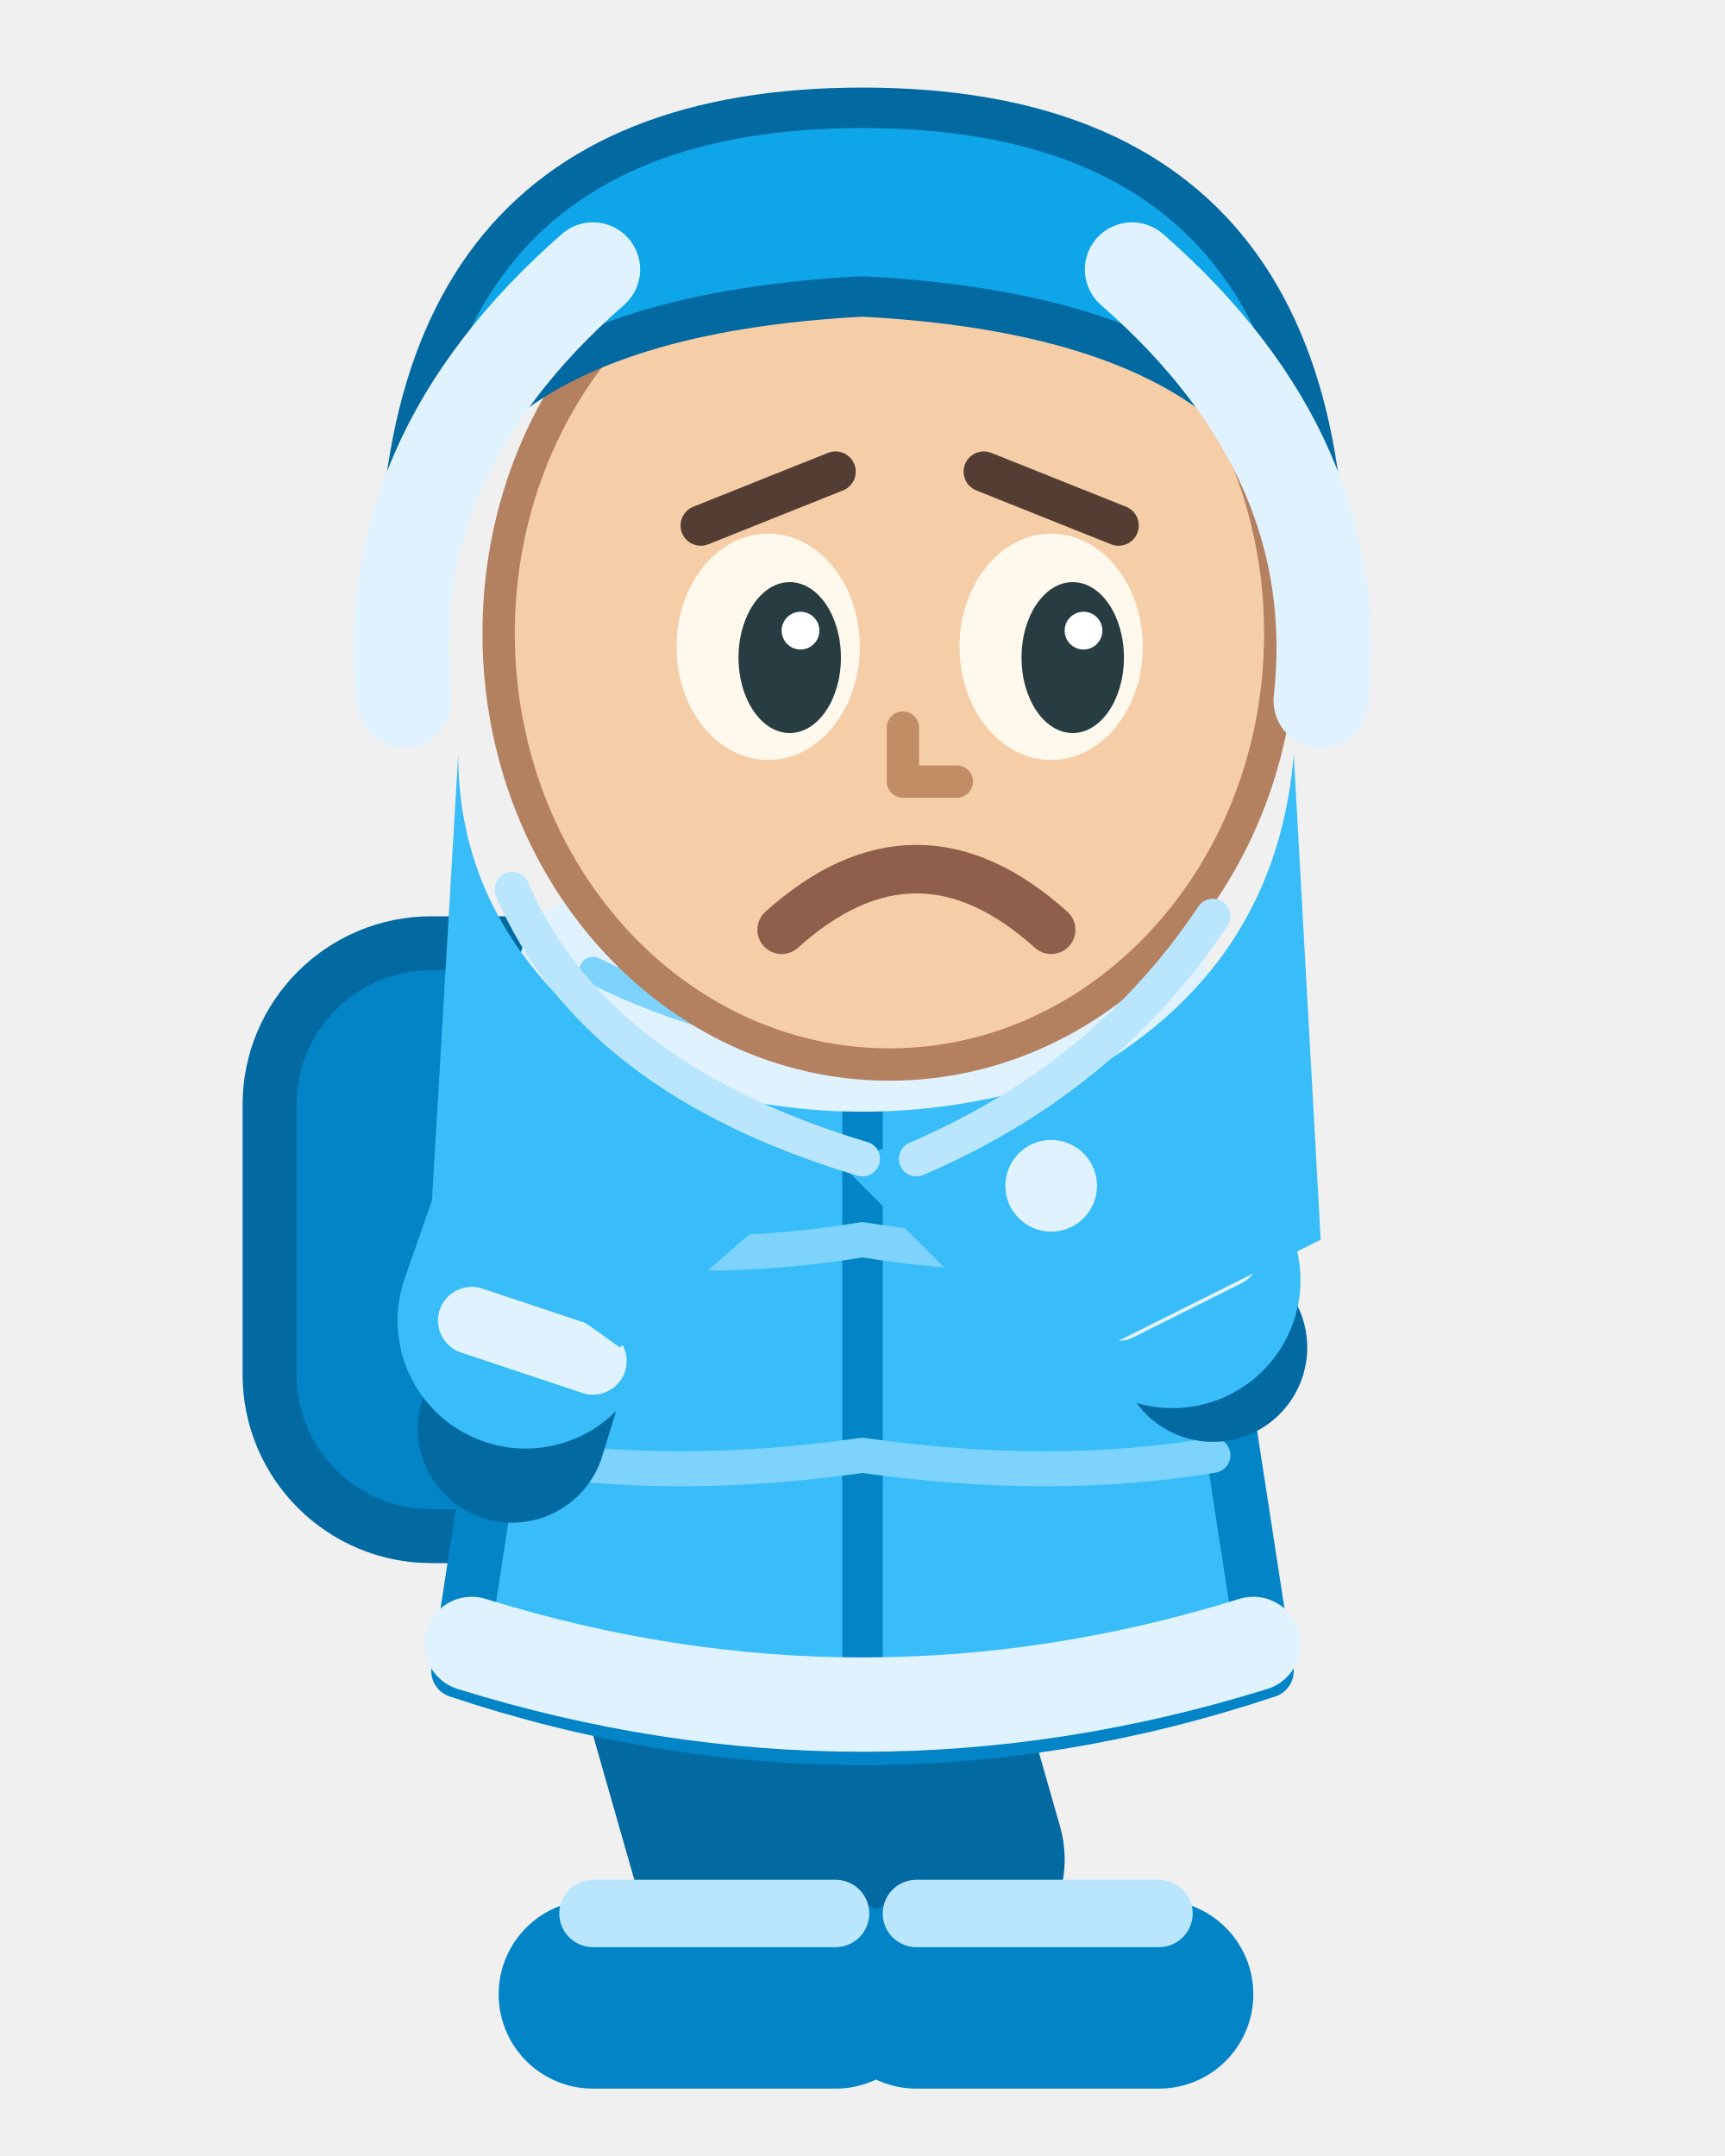
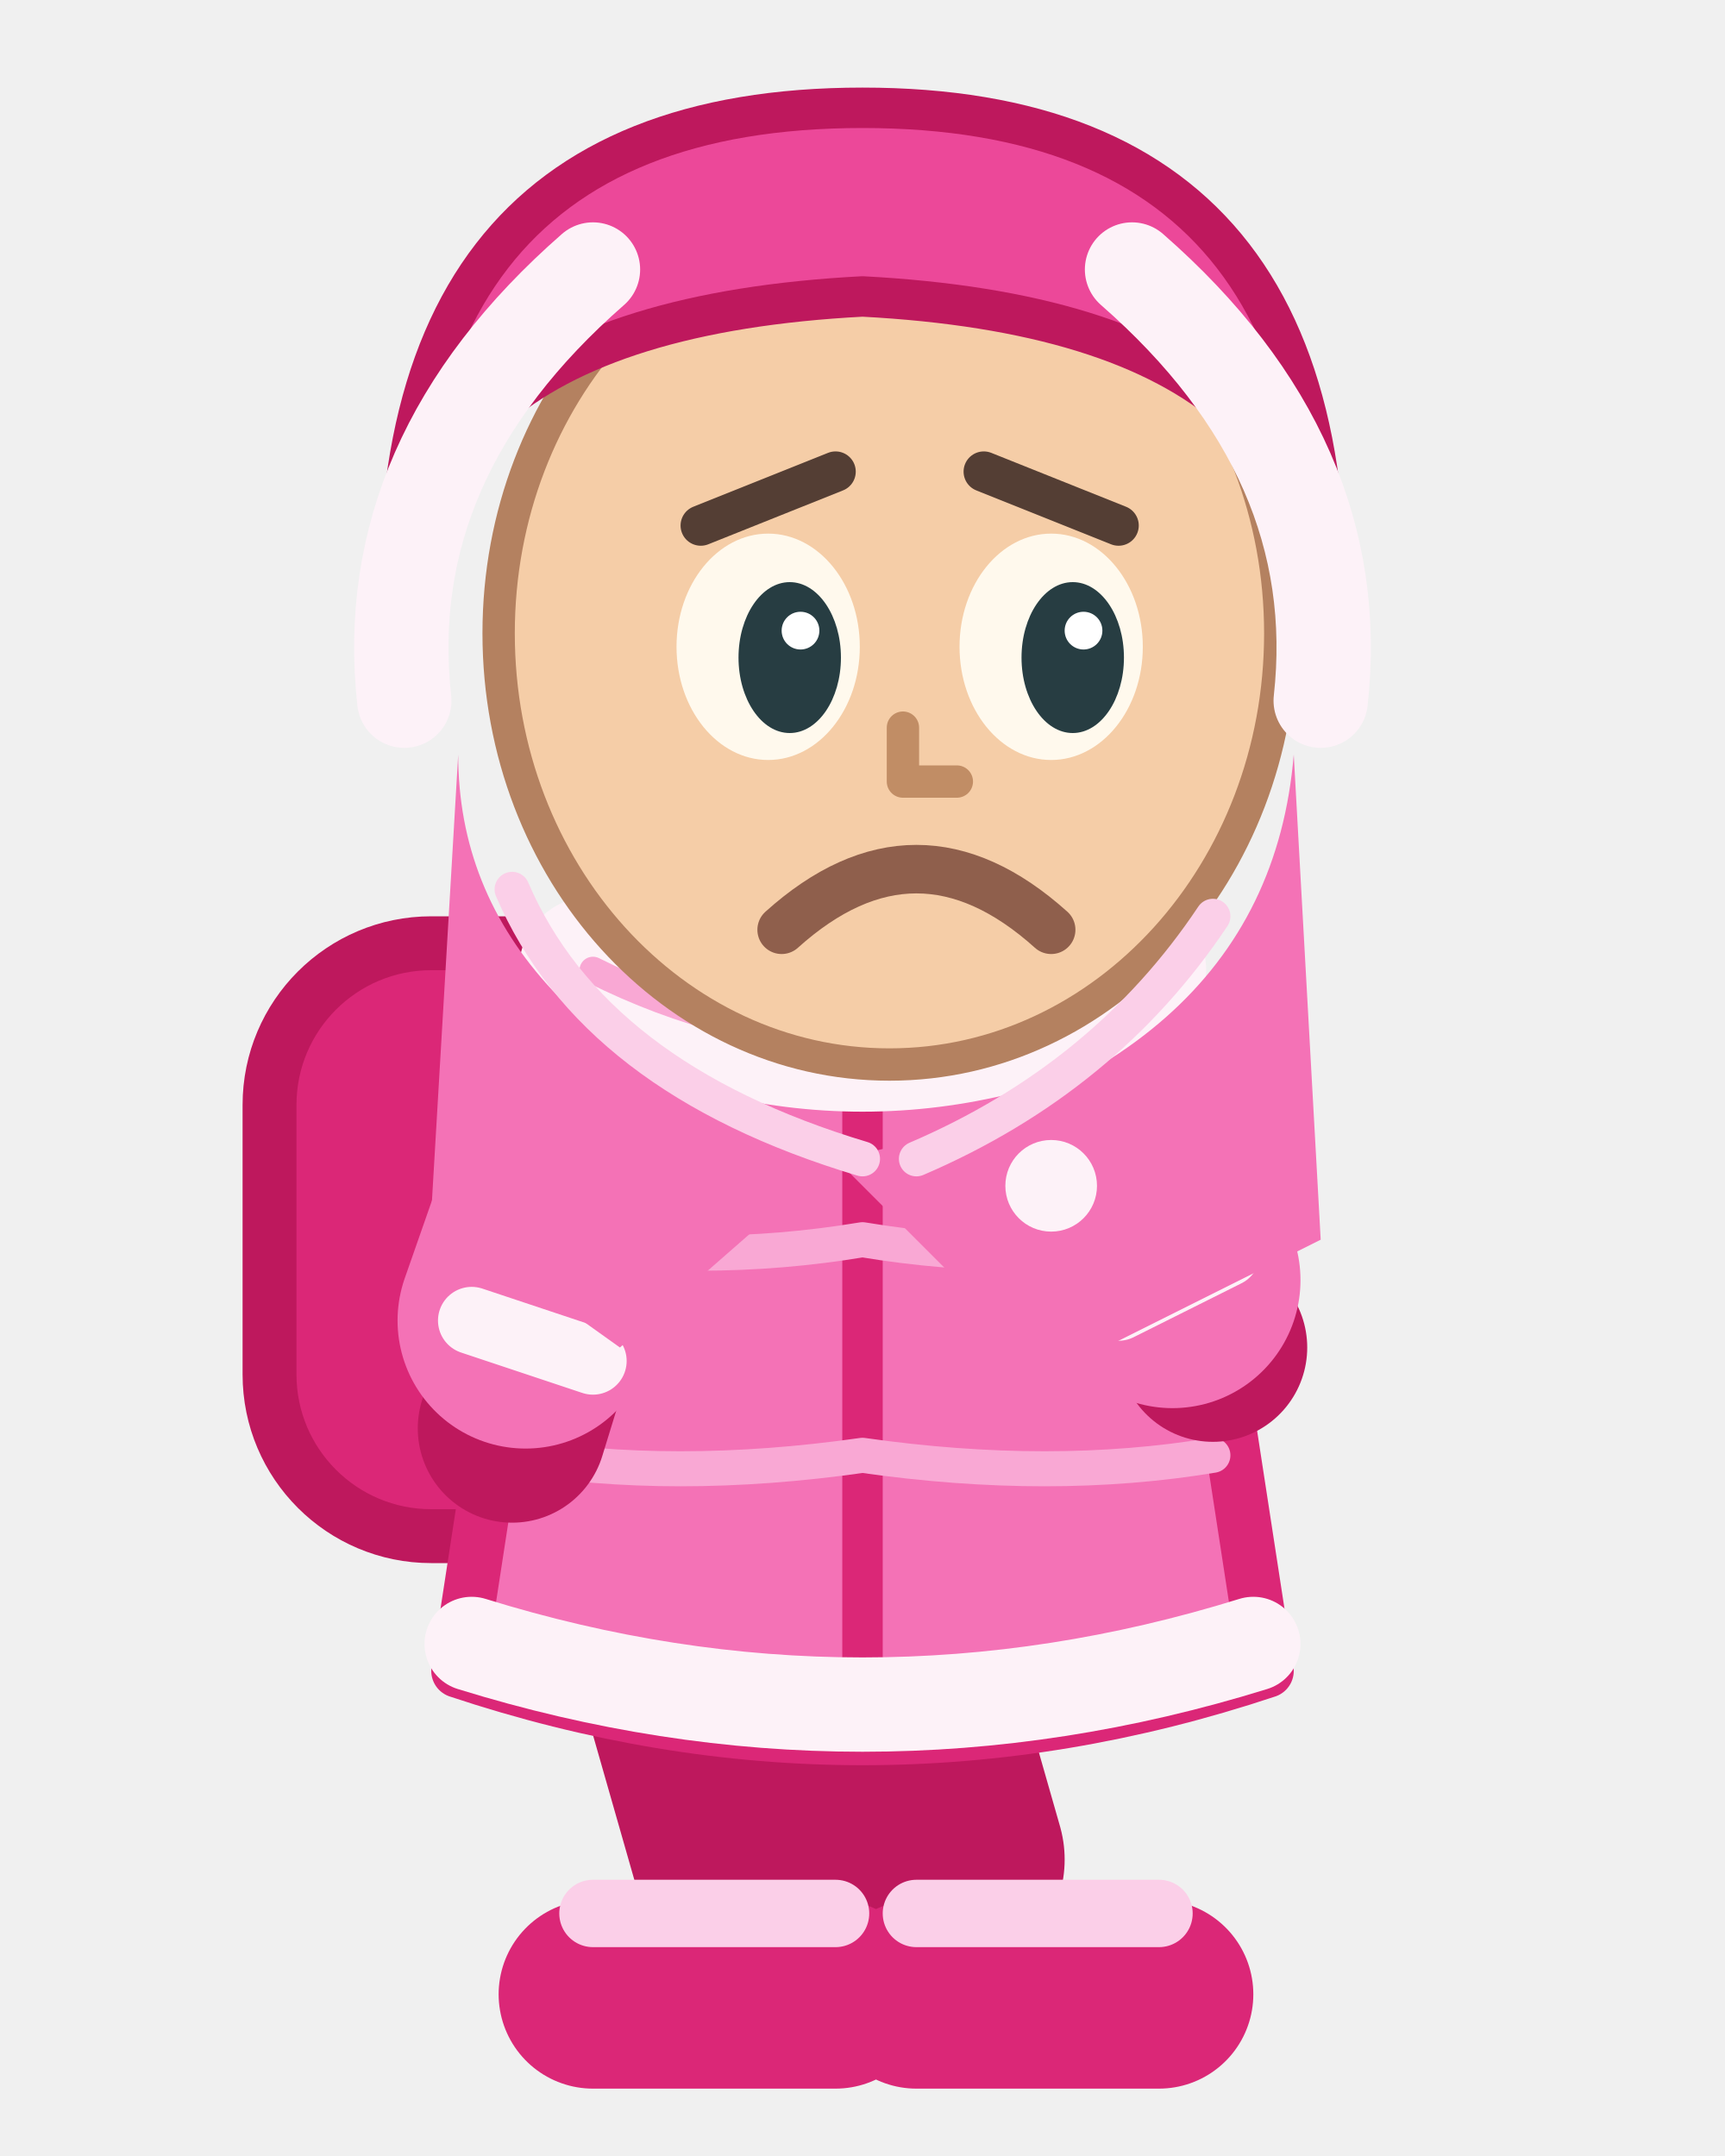
<svg xmlns="http://www.w3.org/2000/svg" width="64" height="80" viewBox="0 0 64 80">
  <g transform="translate(0 0)" stroke-linecap="round" stroke-linejoin="round">
-     <path d="M28 54 L26 62 L28 69 M35 54 L33 62 L35 69" stroke="#0369a1" stroke-width="9" />
-     <path d="M22 74h9 M34 74h9" stroke="#0284c7" stroke-width="7" />
-     <path d="M22 71h9 M34 71h9" stroke="#bae6fd" stroke-width="2.5" />
+     <path d="M28 54 L26 62 L28 69 M35 54 L33 62 L35 69" stroke="#be185d" stroke-width="9" />
+     <path d="M22 74h9 M34 74h9" stroke="#db2777" stroke-width="7" />
+     <path d="M22 71h9 M34 71h9" stroke="#fbcfe8" stroke-width="2.5" />
    <g transform="translate(0 1)">
-       <rect x="10" y="34" width="18" height="22" rx="6" fill="#0284c7" stroke="#0369a1" stroke-width="2" />
-       <path d="M21 35 Q32 32 43 35 L47 61 Q32 66 17 61 Z" fill="#38bdf8" stroke="#0284c7" stroke-width="2" />
-       <path d="M32 37 L32 63" stroke="#0284c7" stroke-width="1.5" />
-       <path d="M20 45 Q26 46 32 45 M32 45 Q38 46 44 45 M19 53 Q25 54 32 53 M32 53 Q39 54 45 53" fill="none" stroke="#7dd3fc" stroke-width="1.3" />
-       <path d="M17.5 60 Q32 64.5 46.5 60" fill="none" stroke="#e0f2fe" stroke-width="3.5" />
-       <path d="M23 39 L19 52" stroke="#0369a1" stroke-width="7" />
-       <path d="M23 38 L19.5 48" stroke="#38bdf8" stroke-width="9.5" />
-       <path d="M17.5 48 L22 49.5" stroke="#e0f2fe" stroke-width="2.5" />
-       <path d="M39 39 L45 49" stroke="#0369a1" stroke-width="7" />
-       <path d="M39 39 L43.5 46.5" stroke="#38bdf8" stroke-width="9.5" />
-       <path d="M41.5 47.5 L45.5 45.5" stroke="#e0f2fe" stroke-width="2.5" />
+       <rect x="10" y="34" width="18" height="22" rx="6" fill="#db2777" stroke="#be185d" stroke-width="2" />
+       <path d="M21 35 Q32 32 43 35 L47 61 Q32 66 17 61 Z" fill="#f472b6" stroke="#db2777" stroke-width="2" />
+       <path d="M32 37 L32 63" stroke="#db2777" stroke-width="1.5" />
+       <path d="M20 45 Q26 46 32 45 M32 45 Q38 46 44 45 M19 53 Q25 54 32 53 M32 53 Q39 54 45 53" fill="none" stroke="#f9a8d4" stroke-width="1.3" />
+       <path d="M17.5 60 Q32 64.5 46.5 60" fill="none" stroke="#fdf2f8" stroke-width="3.5" />
+       <path d="M23 39 L19 52" stroke="#be185d" stroke-width="7" />
+       <path d="M23 38 L19.5 48" stroke="#f472b6" stroke-width="9.5" />
+       <path d="M17.5 48 L22 49.5" stroke="#fdf2f8" stroke-width="2.5" />
+       <path d="M39 39 L45 49" stroke="#be185d" stroke-width="7" />
+       <path d="M39 39 L43.5 46.5" stroke="#f472b6" stroke-width="9.5" />
+       <path d="M41.5 47.5 L45.5 45.5" stroke="#fdf2f8" stroke-width="2.5" />
    </g>
    <g transform="translate(0 1)">
      <rect x="28" y="28" width="10" height="10" rx="4" fill="#e6a777" />
-       <path d="M22 35 Q32 40 42 35" fill="none" stroke="#e0f2fe" stroke-width="5.5" />
-       <path d="M22 35 Q32 40 42 35" fill="none" stroke="#7dd3fc" stroke-width="1" />
+       <path d="M22 35 Q32 40 42 35" fill="none" stroke="#fdf2f8" stroke-width="5.5" />
+       <path d="M22 35 Q32 40 42 35" fill="none" stroke="#f9a8d4" stroke-width="1" />
      <ellipse cx="33" cy="22.5" rx="14.5" ry="16" fill="#f5cda7" stroke="#b48160" stroke-width="1.2" />
-       <path d="M17 27Q17 37 31 42L23 49L16 44Z" fill="#38bdf8" />
-       <path d="M48 27Q47 39 31 42L39 50L49 45Z" fill="#38bdf8" />
-       <path d="M19 32Q22 39 32 42M45 33Q41 39 34 42" fill="none" stroke="#bae6fd" stroke-width="1.3" />
-       <circle cx="39" cy="43" r="1.7" fill="#e0f2fe" />
+       <path d="M17 27Q17 37 31 42L23 49L16 44Z" fill="#f472b6" />
+       <path d="M48 27Q47 39 31 42L39 50L49 45Z" fill="#f472b6" />
+       <path d="M19 32Q22 39 32 42M45 33Q41 39 34 42" fill="none" stroke="#fbcfe8" stroke-width="1.3" />
+       <circle cx="39" cy="43" r="1.7" fill="#fdf2f8" />
      <ellipse cx="28.5" cy="23" rx="3.4" ry="4.2" fill="#fff9ed" />
      <ellipse cx="39" cy="23" rx="3.4" ry="4.2" fill="#fff9ed" />
      <ellipse cx="29.3" cy="23.4" rx="1.9" ry="2.8" fill="#273d42" />
      <ellipse cx="39.8" cy="23.4" rx="1.9" ry="2.8" fill="#273d42" />
      <circle cx="29.7" cy="22.4" r="0.7" fill="#fff" />
      <circle cx="40.2" cy="22.4" r="0.7" fill="#fff" />
      <path d="M26 18.5 L31 16.5 M41.5 18.5 L36.5 16.5" fill="none" stroke="#543e34" stroke-width="1.5" />
      <path d="M33.5 26v2h2" fill="none" stroke="#c18d65" stroke-width="1.2" />
      <path d="M29 33.5 Q34 29 39 33.5" fill="none" stroke="#8f5f4c" stroke-width="1.8" />
-       <path d="M15 25 Q13 3 32 3 Q51 3 49 25 Q51 11 32 10 Q13 11 15 25 Z" fill="#0ea5e9" stroke="#0369a1" stroke-width="1.5" />
-       <path d="M15 25 Q14 16 22 9 M49 25 Q50 16 42 9" fill="none" stroke="#e0f2fe" stroke-width="3.5" stroke-linecap="round" />
+       <path d="M15 25 Q13 3 32 3 Q51 3 49 25 Q51 11 32 10 Q13 11 15 25 Z" fill="#ec4899" stroke="#be185d" stroke-width="1.5" />
+       <path d="M15 25 Q14 16 22 9 M49 25 Q50 16 42 9" fill="none" stroke="#fdf2f8" stroke-width="3.5" stroke-linecap="round" />
    </g>
  </g>
</svg>
